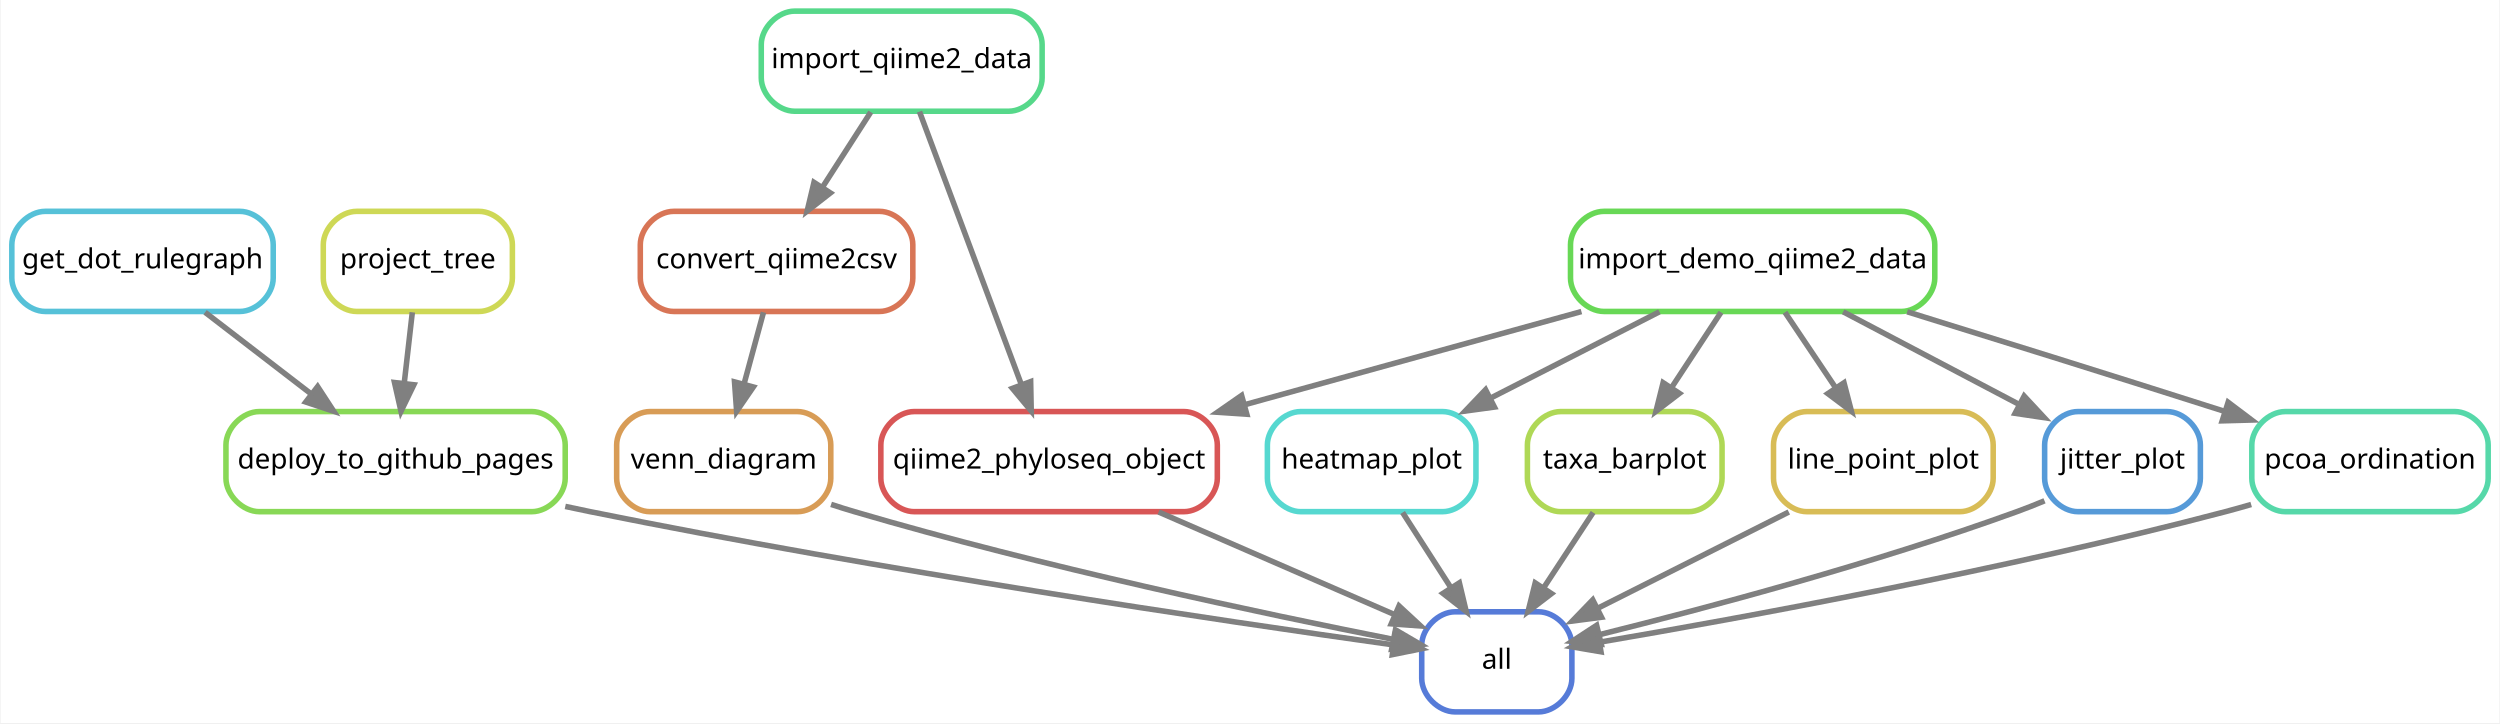
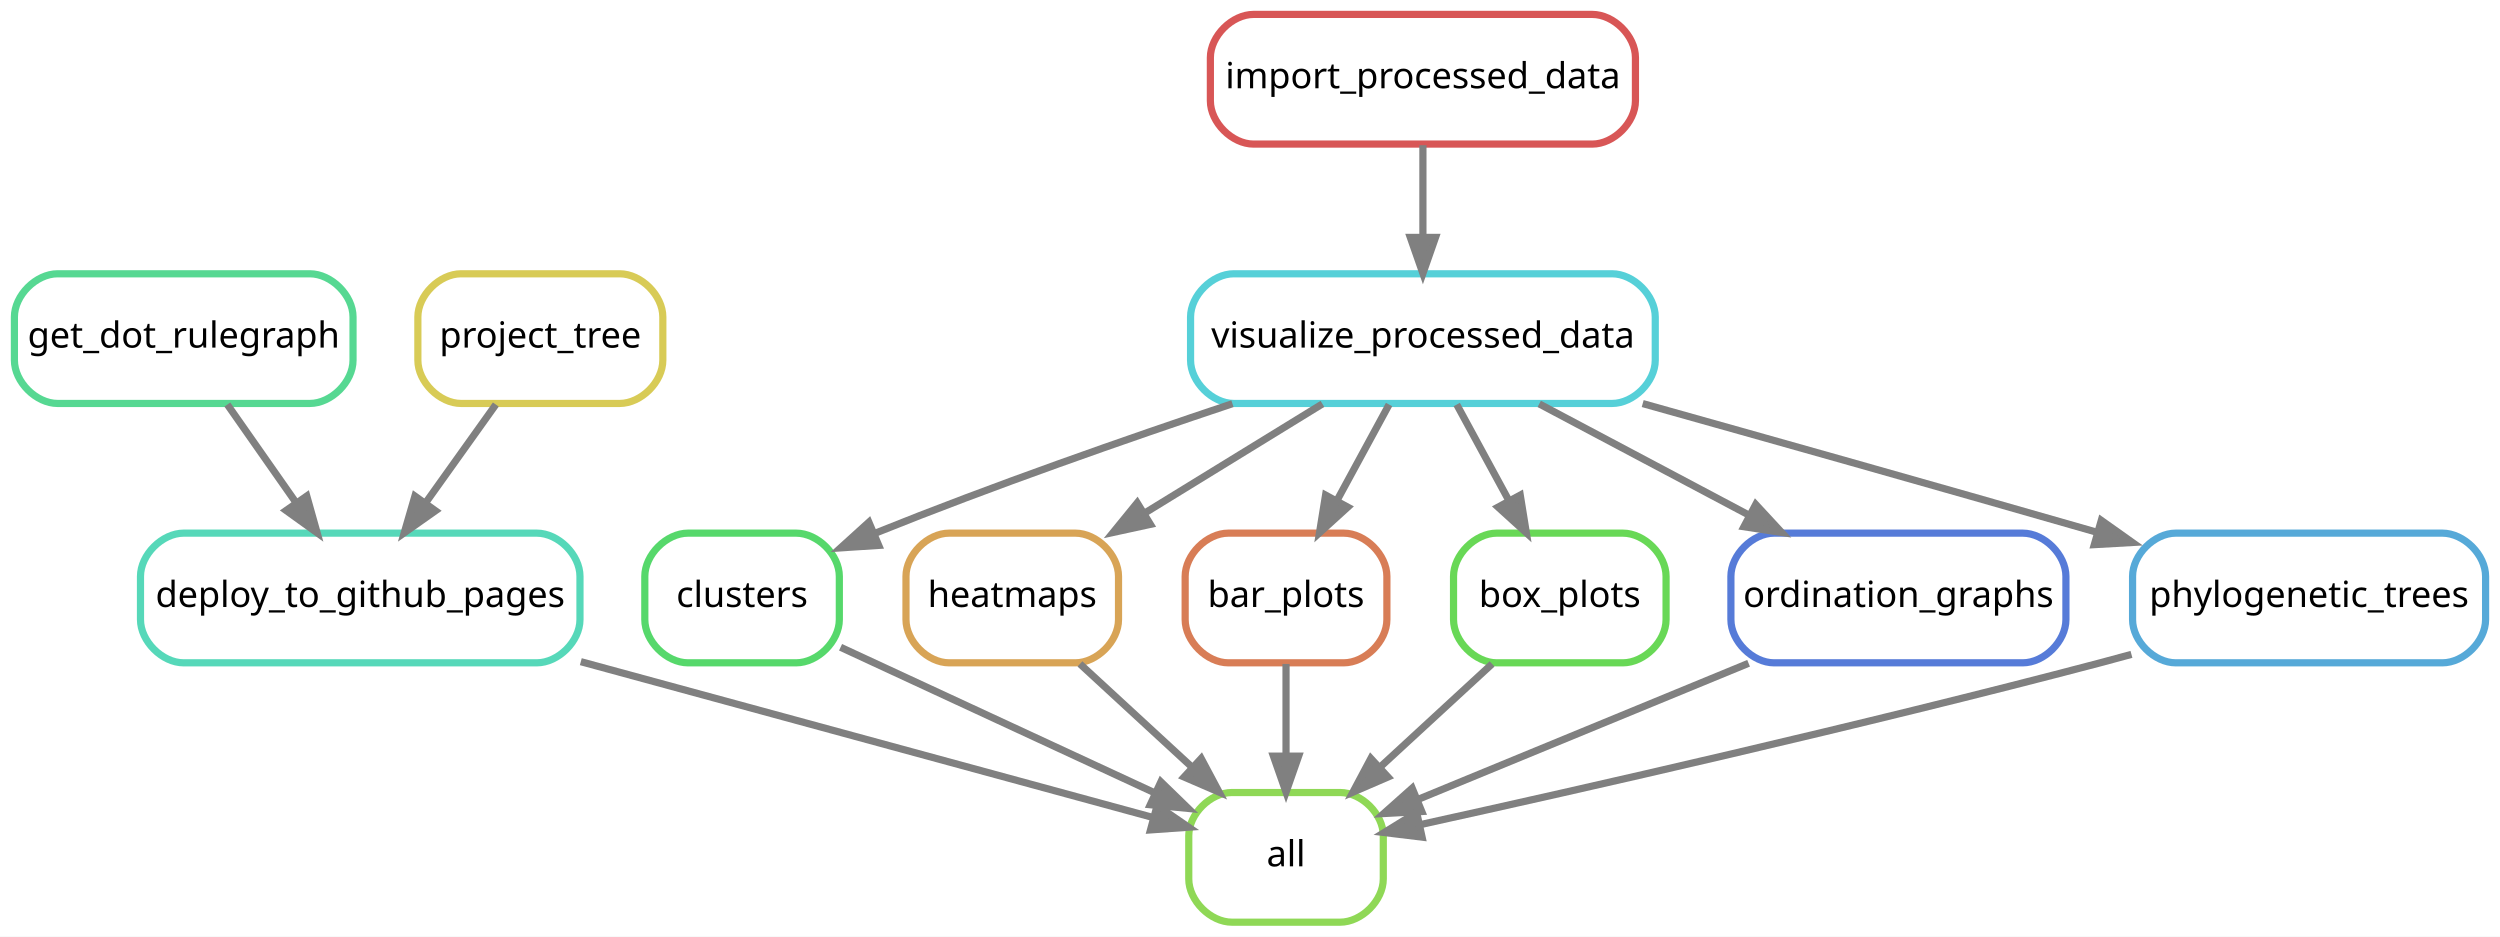
- <svg xmlns="http://www.w3.org/2000/svg" width="899pt" height="260pt" viewBox="0.00 0.00 898.50 260.00">
+ <svg xmlns="http://www.w3.org/2000/svg" width="694pt" height="260pt" viewBox="0.00 0.00 694.00 260.00">
  <g id="graph0" class="graph" transform="scale(1 1) rotate(0) translate(4 256)">
-     <polygon fill="white" stroke="none" points="-4,4 -4,-256 894.5,-256 894.5,4 -4,4" />
+     <polygon fill="white" stroke="none" points="-4,4 -4,-256 690,-256 690,4 -4,4" />
    <g id="node1" class="node">
-       <path fill="none" stroke="#567bd8" stroke-width="2" d="M549,-36C549,-36 519,-36 519,-36 513,-36 507,-30 507,-24 507,-24 507,-12 507,-12 507,-6 513,0 519,0 519,0 549,0 549,0 555,0 561,-6 561,-12 561,-12 561,-24 561,-24 561,-30 555,-36 549,-36" />
-       <text text-anchor="middle" x="534" y="-15.5" font-family="sans" font-size="10.00">all</text>
+       <path fill="none" stroke="#8fd856" stroke-width="2" d="M368,-36C368,-36 338,-36 338,-36 332,-36 326,-30 326,-24 326,-24 326,-12 326,-12 326,-6 332,0 338,0 338,0 368,0 368,0 374,0 380,-6 380,-12 380,-12 380,-24 380,-24 380,-30 374,-36 368,-36" />
+       <text text-anchor="middle" x="353" y="-15.5" font-family="sans" font-size="10.00">all</text>
    </g>
    <g id="node2" class="node">
-       <path fill="none" stroke="#88d856" stroke-width="2" d="M187,-108C187,-108 89,-108 89,-108 83,-108 77,-102 77,-96 77,-96 77,-84 77,-84 77,-78 83,-72 89,-72 89,-72 187,-72 187,-72 193,-72 199,-78 199,-84 199,-84 199,-96 199,-96 199,-102 193,-108 187,-108" />
-       <text text-anchor="middle" x="138" y="-87.5" font-family="sans" font-size="10.00">deploy_to_github_pages</text>
+       <path fill="none" stroke="#56d8b9" stroke-width="2" d="M145,-108C145,-108 47,-108 47,-108 41,-108 35,-102 35,-96 35,-96 35,-84 35,-84 35,-78 41,-72 47,-72 47,-72 145,-72 145,-72 151,-72 157,-78 157,-84 157,-84 157,-96 157,-96 157,-102 151,-108 145,-108" />
+       <text text-anchor="middle" x="96" y="-87.5" font-family="sans" font-size="10.00">deploy_to_github_pages</text>
    </g>
    <g id="edge5" class="edge">
-       <path fill="none" stroke="grey" stroke-width="2" d="M199.02,-73.89C202.05,-73.23 205.06,-72.6 208,-72 311.91,-50.97 435.78,-32.67 496.57,-24.13" />
-       <polygon fill="grey" stroke="grey" stroke-width="2" points="497.4,-27.54 506.82,-22.7 496.44,-20.61 497.4,-27.54" />
+       <path fill="none" stroke="grey" stroke-width="2" d="M157.23,-72.32C206.75,-58.84 274.82,-40.29 316.26,-29.01" />
+       <polygon fill="grey" stroke="grey" stroke-width="2" points="317.22,-32.37 325.95,-26.37 315.38,-25.62 317.22,-32.37" />
    </g>
    <g id="node3" class="node">
-       <path fill="none" stroke="#56c1d8" stroke-width="2" d="M82,-180C82,-180 12,-180 12,-180 6,-180 0,-174 0,-168 0,-168 0,-156 0,-156 0,-150 6,-144 12,-144 12,-144 82,-144 82,-144 88,-144 94,-150 94,-156 94,-156 94,-168 94,-168 94,-174 88,-180 82,-180" />
+       <path fill="none" stroke="#56d892" stroke-width="2" d="M82,-180C82,-180 12,-180 12,-180 6,-180 0,-174 0,-168 0,-168 0,-156 0,-156 0,-150 6,-144 12,-144 12,-144 82,-144 82,-144 88,-144 94,-150 94,-156 94,-156 94,-168 94,-168 94,-174 88,-180 82,-180" />
      <text text-anchor="middle" x="47" y="-159.5" font-family="sans" font-size="10.00">get_dot_rulegraph</text>
    </g>
    <g id="edge9" class="edge">
-       <path fill="none" stroke="grey" stroke-width="2" d="M69.49,-143.7C80.96,-134.88 95.06,-124.03 107.48,-114.47" />
-       <polygon fill="grey" stroke="grey" stroke-width="2" points="109.97,-116.98 115.76,-108.1 105.7,-111.43 109.97,-116.98" />
+       <path fill="none" stroke="grey" stroke-width="2" d="M59.11,-143.7C64.87,-135.47 71.86,-125.48 78.21,-116.42" />
+       <polygon fill="grey" stroke="grey" stroke-width="2" points="81.16,-118.3 84.03,-108.1 75.42,-114.29 81.16,-118.3" />
    </g>
    <g id="node4" class="node">
-       <path fill="none" stroke="#ced856" stroke-width="2" d="M168,-180C168,-180 124,-180 124,-180 118,-180 112,-174 112,-168 112,-168 112,-156 112,-156 112,-150 118,-144 124,-144 124,-144 168,-144 168,-144 174,-144 180,-150 180,-156 180,-156 180,-168 180,-168 180,-174 174,-180 168,-180" />
+       <path fill="none" stroke="#d8cb56" stroke-width="2" d="M168,-180C168,-180 124,-180 124,-180 118,-180 112,-174 112,-168 112,-168 112,-156 112,-156 112,-150 118,-144 124,-144 124,-144 168,-144 168,-144 174,-144 180,-150 180,-156 180,-156 180,-168 180,-168 180,-174 174,-180 168,-180" />
      <text text-anchor="middle" x="146" y="-159.5" font-family="sans" font-size="10.00">project_tree</text>
    </g>
-     <g id="edge10" class="edge">
-       <path fill="none" stroke="grey" stroke-width="2" d="M144.02,-143.7C143.14,-135.98 142.08,-126.71 141.1,-118.11" />
-       <polygon fill="grey" stroke="grey" stroke-width="2" points="144.57,-117.64 139.95,-108.1 137.61,-118.44 144.57,-117.64" />
+     <g id="edge8" class="edge">
+       <path fill="none" stroke="grey" stroke-width="2" d="M133.64,-143.7C127.77,-135.47 120.63,-125.48 114.16,-116.42" />
+       <polygon fill="grey" stroke="grey" stroke-width="2" points="116.88,-114.21 108.22,-108.1 111.18,-118.28 116.88,-114.21" />
    </g>
    <g id="node5" class="node">
-       <path fill="none" stroke="#d85656" stroke-width="2" d="M421.5,-108C421.5,-108 324.5,-108 324.5,-108 318.5,-108 312.5,-102 312.5,-96 312.5,-96 312.5,-84 312.5,-84 312.5,-78 318.5,-72 324.5,-72 324.5,-72 421.5,-72 421.5,-72 427.5,-72 433.5,-78 433.5,-84 433.5,-84 433.5,-96 433.5,-96 433.5,-102 427.5,-108 421.5,-108" />
-       <text text-anchor="middle" x="373" y="-87.5" font-family="sans" font-size="10.00">qiime2_phyloseq_object</text>
+       <path fill="none" stroke="#56d86b" stroke-width="2" d="M217,-108C217,-108 187,-108 187,-108 181,-108 175,-102 175,-96 175,-96 175,-84 175,-84 175,-78 181,-72 187,-72 187,-72 217,-72 217,-72 223,-72 229,-78 229,-84 229,-84 229,-96 229,-96 229,-102 223,-108 217,-108" />
+       <text text-anchor="middle" x="202" y="-87.5" font-family="sans" font-size="10.00">clusters</text>
+     </g>
+     <g id="edge4" class="edge">
+       <path fill="none" stroke="grey" stroke-width="2" d="M229.34,-76.32C253.82,-64.98 289.9,-48.25 316.77,-35.8" />
+       <polygon fill="grey" stroke="grey" stroke-width="2" points="318.26,-38.96 325.86,-31.58 315.31,-32.61 318.26,-38.96" />
+     </g>
+     <g id="node6" class="node">
+       <path fill="none" stroke="#56d0d8" stroke-width="2" d="M443.5,-180C443.5,-180 338.5,-180 338.5,-180 332.5,-180 326.5,-174 326.5,-168 326.5,-168 326.5,-156 326.5,-156 326.5,-150 332.5,-144 338.5,-144 338.5,-144 443.5,-144 443.5,-144 449.5,-144 455.5,-150 455.5,-156 455.5,-156 455.5,-168 455.5,-168 455.5,-174 449.5,-180 443.5,-180" />
+       <text text-anchor="middle" x="391" y="-159.5" font-family="sans" font-size="10.00">visualize_processed_data</text>
+     </g>
+     <g id="edge10" class="edge">
+       <path fill="none" stroke="grey" stroke-width="2" d="M338.13,-143.94C308.7,-134.1 271.53,-121.11 239,-108 238.9,-107.96 238.8,-107.92 238.7,-107.88" />
+       <polygon fill="grey" stroke="grey" stroke-width="2" points="239.93,-104.6 229.35,-103.92 237.2,-111.04 239.93,-104.6" />
+     </g>
+     <g id="node8" class="node">
+       <path fill="none" stroke="#d8a456" stroke-width="2" d="M294.5,-108C294.5,-108 259.5,-108 259.5,-108 253.5,-108 247.5,-102 247.5,-96 247.5,-96 247.5,-84 247.5,-84 247.5,-78 253.5,-72 259.5,-72 259.5,-72 294.5,-72 294.5,-72 300.5,-72 306.5,-78 306.5,-84 306.5,-84 306.5,-96 306.5,-96 306.5,-102 300.5,-108 294.5,-108" />
+       <text text-anchor="middle" x="277" y="-87.5" font-family="sans" font-size="10.00">heatmaps</text>
+     </g>
+     <g id="edge12" class="edge">
+       <path fill="none" stroke="grey" stroke-width="2" d="M363.11,-143.88C348.21,-134.72 329.67,-123.34 313.62,-113.48" />
+       <polygon fill="grey" stroke="grey" stroke-width="2" points="315.35,-110.44 304.99,-108.19 311.69,-116.41 315.35,-110.44" />
+     </g>
+     <g id="node9" class="node">
+       <path fill="none" stroke="#d87d56" stroke-width="2" d="M369,-108C369,-108 337,-108 337,-108 331,-108 325,-102 325,-96 325,-96 325,-84 325,-84 325,-78 331,-72 337,-72 337,-72 369,-72 369,-72 375,-72 381,-78 381,-84 381,-84 381,-96 381,-96 381,-102 375,-108 369,-108" />
+       <text text-anchor="middle" x="353" y="-87.5" font-family="sans" font-size="10.00">bar_plots</text>
+     </g>
+     <g id="edge13" class="edge">
+       <path fill="none" stroke="grey" stroke-width="2" d="M381.61,-143.7C377.24,-135.64 371.94,-125.89 367.1,-116.98" />
+       <polygon fill="grey" stroke="grey" stroke-width="2" points="370.13,-115.22 362.29,-108.1 363.98,-118.56 370.13,-115.22" />
+     </g>
+     <g id="node10" class="node">
+       <path fill="none" stroke="#68d856" stroke-width="2" d="M446.5,-108C446.5,-108 411.5,-108 411.5,-108 405.5,-108 399.5,-102 399.5,-96 399.5,-96 399.5,-84 399.5,-84 399.5,-78 405.5,-72 411.5,-72 411.5,-72 446.5,-72 446.5,-72 452.5,-72 458.5,-78 458.5,-84 458.5,-84 458.5,-96 458.5,-96 458.5,-102 452.5,-108 446.5,-108" />
+       <text text-anchor="middle" x="429" y="-87.5" font-family="sans" font-size="10.00">box_plots</text>
+     </g>
+     <g id="edge14" class="edge">
+       <path fill="none" stroke="grey" stroke-width="2" d="M400.39,-143.7C404.76,-135.64 410.06,-125.89 414.9,-116.98" />
+       <polygon fill="grey" stroke="grey" stroke-width="2" points="418.02,-118.56 419.71,-108.1 411.87,-115.22 418.02,-118.56" />
+     </g>
+     <g id="node11" class="node">
+       <path fill="none" stroke="#567bd8" stroke-width="2" d="M557.5,-108C557.5,-108 488.5,-108 488.5,-108 482.5,-108 476.5,-102 476.5,-96 476.5,-96 476.5,-84 476.5,-84 476.5,-78 482.5,-72 488.5,-72 488.5,-72 557.5,-72 557.5,-72 563.5,-72 569.5,-78 569.5,-84 569.5,-84 569.5,-96 569.5,-96 569.5,-102 563.5,-108 557.5,-108" />
+       <text text-anchor="middle" x="523" y="-87.5" font-family="sans" font-size="10.00">ordination_graphs</text>
+     </g>
+     <g id="edge15" class="edge">
+       <path fill="none" stroke="grey" stroke-width="2" d="M423.29,-143.88C440.87,-134.55 462.81,-122.92 481.63,-112.94" />
+       <polygon fill="grey" stroke="grey" stroke-width="2" points="483.39,-115.97 490.59,-108.19 480.11,-109.78 483.39,-115.97" />
+     </g>
+     <g id="node12" class="node">
+       <path fill="none" stroke="#56a9d8" stroke-width="2" d="M674,-108C674,-108 600,-108 600,-108 594,-108 588,-102 588,-96 588,-96 588,-84 588,-84 588,-78 594,-72 600,-72 600,-72 674,-72 674,-72 680,-72 686,-78 686,-84 686,-84 686,-96 686,-96 686,-102 680,-108 674,-108" />
+       <text text-anchor="middle" x="637" y="-87.5" font-family="sans" font-size="10.00">phylogenetic_trees</text>
+     </g>
+     <g id="edge16" class="edge">
+       <path fill="none" stroke="grey" stroke-width="2" d="M452.01,-143.97C486.44,-134.32 530.51,-121.91 578.08,-108.25" />
+       <polygon fill="grey" stroke="grey" stroke-width="2" points="579.32,-111.54 587.96,-105.41 577.38,-104.81 579.32,-111.54" />
+     </g>
+     <g id="node7" class="node">
+       <path fill="none" stroke="#d85656" stroke-width="2" d="M438,-252C438,-252 344,-252 344,-252 338,-252 332,-246 332,-240 332,-240 332,-228 332,-228 332,-222 338,-216 344,-216 344,-216 438,-216 438,-216 444,-216 450,-222 450,-228 450,-228 450,-240 450,-240 450,-246 444,-252 438,-252" />
+       <text text-anchor="middle" x="391" y="-231.5" font-family="sans" font-size="10.00">import_processed_data</text>
+     </g>
+     <g id="edge11" class="edge">
+       <path fill="none" stroke="grey" stroke-width="2" d="M391,-215.7C391,-207.98 391,-198.71 391,-190.11" />
+       <polygon fill="grey" stroke="grey" stroke-width="2" points="394.5,-190.1 391,-180.1 387.5,-190.1 394.5,-190.1" />
+     </g>
+     <g id="edge2" class="edge">
+       <path fill="none" stroke="grey" stroke-width="2" d="M295.79,-71.7C305.17,-63.05 316.68,-52.45 326.91,-43.03" />
+       <polygon fill="grey" stroke="grey" stroke-width="2" points="329.45,-45.45 334.43,-36.1 324.7,-40.3 329.45,-45.45" />
    </g>
    <g id="edge1" class="edge">
-       <path fill="none" stroke="grey" stroke-width="2" d="M412.39,-71.88C438.3,-60.61 472,-45.96 497.35,-34.94" />
-       <polygon fill="grey" stroke="grey" stroke-width="2" points="498.84,-38.1 506.62,-30.9 496.05,-31.68 498.84,-38.1" />
-     </g>
-     <g id="node6" class="node">
-       <path fill="none" stroke="#56d88a" stroke-width="2" d="M358.5,-252C358.5,-252 281.5,-252 281.5,-252 275.5,-252 269.5,-246 269.5,-240 269.5,-240 269.5,-228 269.5,-228 269.5,-222 275.5,-216 281.5,-216 281.5,-216 358.5,-216 358.5,-216 364.5,-216 370.5,-222 370.5,-228 370.5,-228 370.5,-240 370.5,-240 370.5,-246 364.5,-252 358.5,-252" />
-       <text text-anchor="middle" x="320" y="-231.5" font-family="sans" font-size="10.00">import_qiime2_data</text>
-     </g>
-     <g id="edge12" class="edge">
-       <path fill="none" stroke="grey" stroke-width="2" d="M326.39,-215.87C335.51,-191.46 352.31,-146.43 363.06,-117.64" />
-       <polygon fill="grey" stroke="grey" stroke-width="2" points="366.37,-118.78 366.58,-108.19 359.81,-116.33 366.37,-118.78" />
-     </g>
-     <g id="node9" class="node">
-       <path fill="none" stroke="#d87556" stroke-width="2" d="M312,-180C312,-180 238,-180 238,-180 232,-180 226,-174 226,-168 226,-168 226,-156 226,-156 226,-150 232,-144 238,-144 238,-144 312,-144 312,-144 318,-144 324,-150 324,-156 324,-156 324,-168 324,-168 324,-174 318,-180 312,-180" />
-       <text text-anchor="middle" x="275" y="-159.5" font-family="sans" font-size="10.00">convert_qiime2csv</text>
-     </g>
-     <g id="edge14" class="edge">
-       <path fill="none" stroke="grey" stroke-width="2" d="M308.88,-215.7C303.64,-207.56 297.3,-197.69 291.52,-188.7" />
-       <polygon fill="grey" stroke="grey" stroke-width="2" points="294.35,-186.62 286,-180.1 288.46,-190.41 294.35,-186.62" />
-     </g>
-     <g id="node7" class="node">
-       <path fill="none" stroke="#68d856" stroke-width="2" d="M679.5,-180C679.5,-180 572.5,-180 572.5,-180 566.5,-180 560.5,-174 560.5,-168 560.5,-168 560.5,-156 560.5,-156 560.5,-150 566.5,-144 572.5,-144 572.5,-144 679.5,-144 679.5,-144 685.5,-144 691.5,-150 691.5,-156 691.5,-156 691.5,-168 691.5,-168 691.5,-174 685.5,-180 679.5,-180" />
-       <text text-anchor="middle" x="626" y="-159.5" font-family="sans" font-size="10.00">import_demo_qiime2_data</text>
-     </g>
-     <g id="edge11" class="edge">
-       <path fill="none" stroke="grey" stroke-width="2" d="M564.43,-143.97C527.91,-133.86 481.48,-121.02 443.5,-110.51" />
-       <polygon fill="grey" stroke="grey" stroke-width="2" points="444.1,-107.04 433.53,-107.75 442.23,-113.79 444.1,-107.04" />
-     </g>
-     <g id="node10" class="node">
-       <path fill="none" stroke="#d8bc56" stroke-width="2" d="M700.5,-108C700.5,-108 645.5,-108 645.5,-108 639.5,-108 633.5,-102 633.5,-96 633.5,-96 633.5,-84 633.5,-84 633.5,-78 639.5,-72 645.5,-72 645.5,-72 700.5,-72 700.5,-72 706.5,-72 712.5,-78 712.5,-84 712.5,-84 712.5,-96 712.5,-96 712.5,-102 706.5,-108 700.5,-108" />
-       <text text-anchor="middle" x="673" y="-87.5" font-family="sans" font-size="10.00">line_point_plot</text>
-     </g>
-     <g id="edge15" class="edge">
-       <path fill="none" stroke="grey" stroke-width="2" d="M637.62,-143.7C643.14,-135.47 649.85,-125.48 655.93,-116.42" />
-       <polygon fill="grey" stroke="grey" stroke-width="2" points="658.85,-118.36 661.52,-108.1 653.04,-114.46 658.85,-118.36" />
-     </g>
-     <g id="node11" class="node">
-       <path fill="none" stroke="#569ad8" stroke-width="2" d="M775,-108C775,-108 743,-108 743,-108 737,-108 731,-102 731,-96 731,-96 731,-84 731,-84 731,-78 737,-72 743,-72 743,-72 775,-72 775,-72 781,-72 787,-78 787,-84 787,-84 787,-96 787,-96 787,-102 781,-108 775,-108" />
-       <text text-anchor="middle" x="759" y="-87.5" font-family="sans" font-size="10.00">jitter_plot</text>
-     </g>
-     <g id="edge16" class="edge">
-       <path fill="none" stroke="grey" stroke-width="2" d="M658.54,-143.88C677.66,-133.81 701.9,-121.05 721.78,-110.59" />
-       <polygon fill="grey" stroke="grey" stroke-width="2" points="723.64,-113.57 730.86,-105.81 720.38,-107.37 723.64,-113.57" />
-     </g>
-     <g id="node12" class="node">
-       <path fill="none" stroke="#56d8a9" stroke-width="2" d="M878.5,-108C878.5,-108 817.5,-108 817.5,-108 811.5,-108 805.5,-102 805.5,-96 805.5,-96 805.5,-84 805.5,-84 805.5,-78 811.5,-72 817.5,-72 817.5,-72 878.5,-72 878.5,-72 884.5,-72 890.5,-78 890.5,-84 890.5,-84 890.5,-96 890.5,-96 890.5,-102 884.5,-108 878.5,-108" />
-       <text text-anchor="middle" x="848" y="-87.5" font-family="sans" font-size="10.00">pcoa_ordination</text>
-     </g>
-     <g id="edge17" class="edge">
-       <path fill="none" stroke="grey" stroke-width="2" d="M681.57,-143.89C712.54,-134.3 752.02,-122 795.75,-108.06" />
-       <polygon fill="grey" stroke="grey" stroke-width="2" points="796.99,-111.34 805.45,-104.96 794.86,-104.67 796.99,-111.34" />
-     </g>
-     <g id="node13" class="node">
-       <path fill="none" stroke="#56d8d0" stroke-width="2" d="M514.5,-108C514.5,-108 463.5,-108 463.5,-108 457.5,-108 451.5,-102 451.5,-96 451.5,-96 451.5,-84 451.5,-84 451.5,-78 457.5,-72 463.5,-72 463.5,-72 514.5,-72 514.5,-72 520.5,-72 526.5,-78 526.5,-84 526.5,-84 526.5,-96 526.5,-96 526.5,-102 520.5,-108 514.5,-108" />
-       <text text-anchor="middle" x="489" y="-87.5" font-family="sans" font-size="10.00">heatmap_plot</text>
-     </g>
-     <g id="edge18" class="edge">
-       <path fill="none" stroke="grey" stroke-width="2" d="M592.49,-143.88C574.16,-134.51 551.26,-122.81 531.67,-112.8" />
-       <polygon fill="grey" stroke="grey" stroke-width="2" points="533.14,-109.62 522.64,-108.19 529.96,-115.86 533.14,-109.62" />
-     </g>
-     <g id="node14" class="node">
-       <path fill="none" stroke="#afd856" stroke-width="2" d="M603,-108C603,-108 557,-108 557,-108 551,-108 545,-102 545,-96 545,-96 545,-84 545,-84 545,-78 551,-72 557,-72 557,-72 603,-72 603,-72 609,-72 615,-78 615,-84 615,-84 615,-96 615,-96 615,-102 609,-108 603,-108" />
-       <text text-anchor="middle" x="580" y="-87.5" font-family="sans" font-size="10.00">taxa_barplot</text>
-     </g>
-     <g id="edge19" class="edge">
-       <path fill="none" stroke="grey" stroke-width="2" d="M614.63,-143.7C609.28,-135.56 602.8,-125.69 596.89,-116.7" />
-       <polygon fill="grey" stroke="grey" stroke-width="2" points="599.66,-114.54 591.24,-108.1 593.81,-118.38 599.66,-114.54" />
-     </g>
-     <g id="node8" class="node">
-       <path fill="none" stroke="#d89c56" stroke-width="2" d="M282.5,-108C282.5,-108 229.5,-108 229.5,-108 223.5,-108 217.5,-102 217.5,-96 217.5,-96 217.5,-84 217.5,-84 217.5,-78 223.5,-72 229.5,-72 229.5,-72 282.5,-72 282.5,-72 288.5,-72 294.5,-78 294.5,-84 294.5,-84 294.5,-96 294.5,-96 294.5,-102 288.5,-108 282.5,-108" />
-       <text text-anchor="middle" x="256" y="-87.5" font-family="sans" font-size="10.00">venn_diagram</text>
-     </g>
-     <g id="edge2" class="edge">
-       <path fill="none" stroke="grey" stroke-width="2" d="M294.61,-74.62C297.43,-73.69 300.25,-72.81 303,-72 370.38,-52.16 450.61,-35.22 496.6,-26.12" />
-       <polygon fill="grey" stroke="grey" stroke-width="2" points="497.56,-29.5 506.7,-24.15 496.21,-22.63 497.56,-29.5" />
-     </g>
-     <g id="edge13" class="edge">
-       <path fill="none" stroke="grey" stroke-width="2" d="M270.3,-143.7C268.19,-135.9 265.64,-126.51 263.28,-117.83" />
-       <polygon fill="grey" stroke="grey" stroke-width="2" points="266.64,-116.84 260.64,-108.1 259.88,-118.67 266.64,-116.84" />
+       <path fill="none" stroke="grey" stroke-width="2" d="M353,-71.7C353,-63.98 353,-54.71 353,-46.11" />
+       <polygon fill="grey" stroke="grey" stroke-width="2" points="356.5,-46.1 353,-36.1 349.5,-46.1 356.5,-46.1" />
    </g>
    <g id="edge3" class="edge">
-       <path fill="none" stroke="grey" stroke-width="2" d="M639,-71.88C618.13,-61.37 591.44,-47.92 570.18,-37.22" />
-       <polygon fill="grey" stroke="grey" stroke-width="2" points="571.65,-34.04 561.14,-32.67 568.5,-40.29 571.65,-34.04" />
+       <path fill="none" stroke="grey" stroke-width="2" d="M410.21,-71.7C400.83,-63.05 389.32,-52.45 379.09,-43.03" />
+       <polygon fill="grey" stroke="grey" stroke-width="2" points="381.3,-40.3 371.57,-36.1 376.55,-45.45 381.3,-40.3" />
    </g>
-     <g id="edge8" class="edge">
-       <path fill="none" stroke="grey" stroke-width="2" d="M730.96,-75.91C727.63,-74.52 724.26,-73.18 721,-72 669.98,-53.47 609.23,-37.3 571.14,-27.84" />
-       <polygon fill="grey" stroke="grey" stroke-width="2" points="571.56,-24.34 561.02,-25.35 569.89,-31.14 571.56,-24.34" />
+     <g id="edge7" class="edge">
+       <path fill="none" stroke="grey" stroke-width="2" d="M481.41,-71.88C453.31,-60.3 416.55,-45.17 389.57,-34.06" />
+       <polygon fill="grey" stroke="grey" stroke-width="2" points="390.68,-30.73 380.11,-30.16 388.02,-37.2 390.68,-30.73" />
    </g>
    <g id="edge6" class="edge">
-       <path fill="none" stroke="grey" stroke-width="2" d="M805.27,-74.59C802.14,-73.67 799.03,-72.8 796,-72 716.65,-51.08 621.93,-33.77 570.92,-25.07" />
-       <polygon fill="grey" stroke="grey" stroke-width="2" points="571.46,-21.61 561.02,-23.4 570.29,-28.51 571.46,-21.61" />
-     </g>
-     <g id="edge7" class="edge">
-       <path fill="none" stroke="grey" stroke-width="2" d="M500.12,-71.7C505.36,-63.56 511.7,-53.69 517.48,-44.7" />
-       <polygon fill="grey" stroke="grey" stroke-width="2" points="520.54,-46.41 523,-36.1 514.65,-42.62 520.54,-46.41" />
-     </g>
-     <g id="edge4" class="edge">
-       <path fill="none" stroke="grey" stroke-width="2" d="M568.63,-71.7C563.28,-63.56 556.8,-53.69 550.89,-44.7" />
-       <polygon fill="grey" stroke="grey" stroke-width="2" points="553.66,-42.54 545.24,-36.1 547.81,-46.38 553.66,-42.54" />
+       <path fill="none" stroke="grey" stroke-width="2" d="M587.69,-74.35C584.75,-73.54 581.84,-72.75 579,-72 512.84,-54.56 435.03,-36.94 390.13,-27.05" />
+       <polygon fill="grey" stroke="grey" stroke-width="2" points="390.77,-23.61 380.25,-24.89 389.27,-30.45 390.77,-23.61" />
    </g>
  </g>
</svg>
